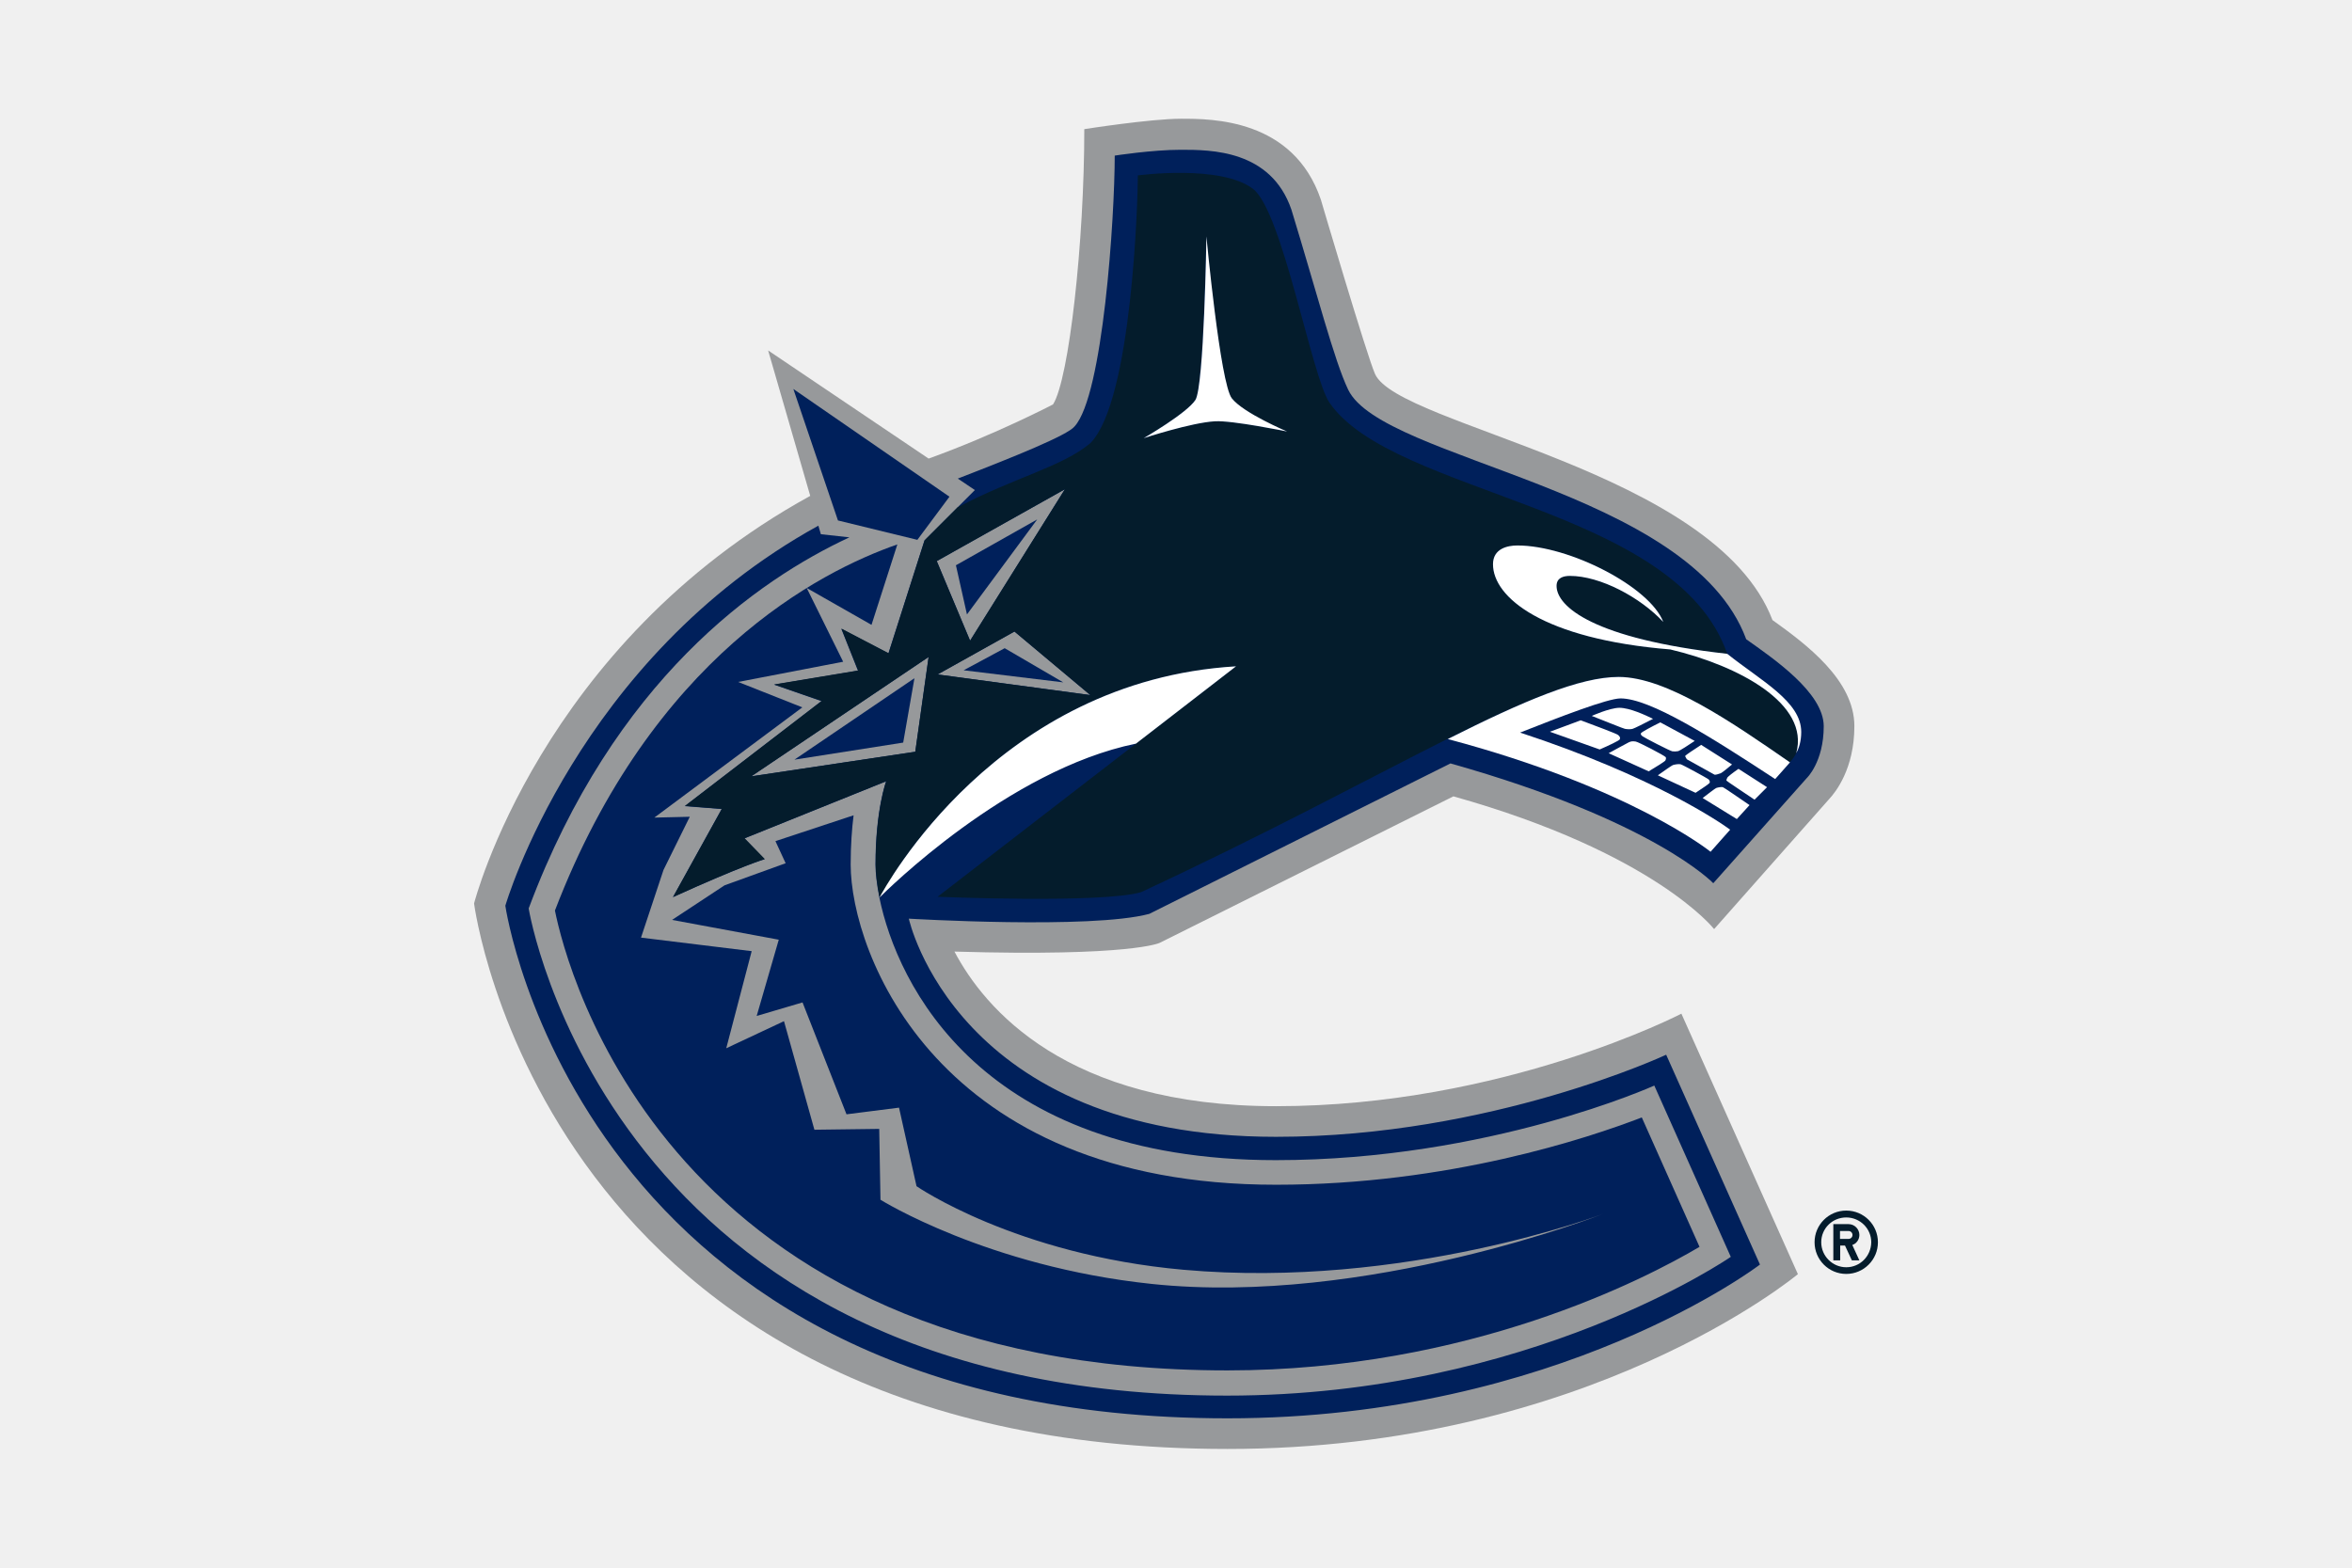
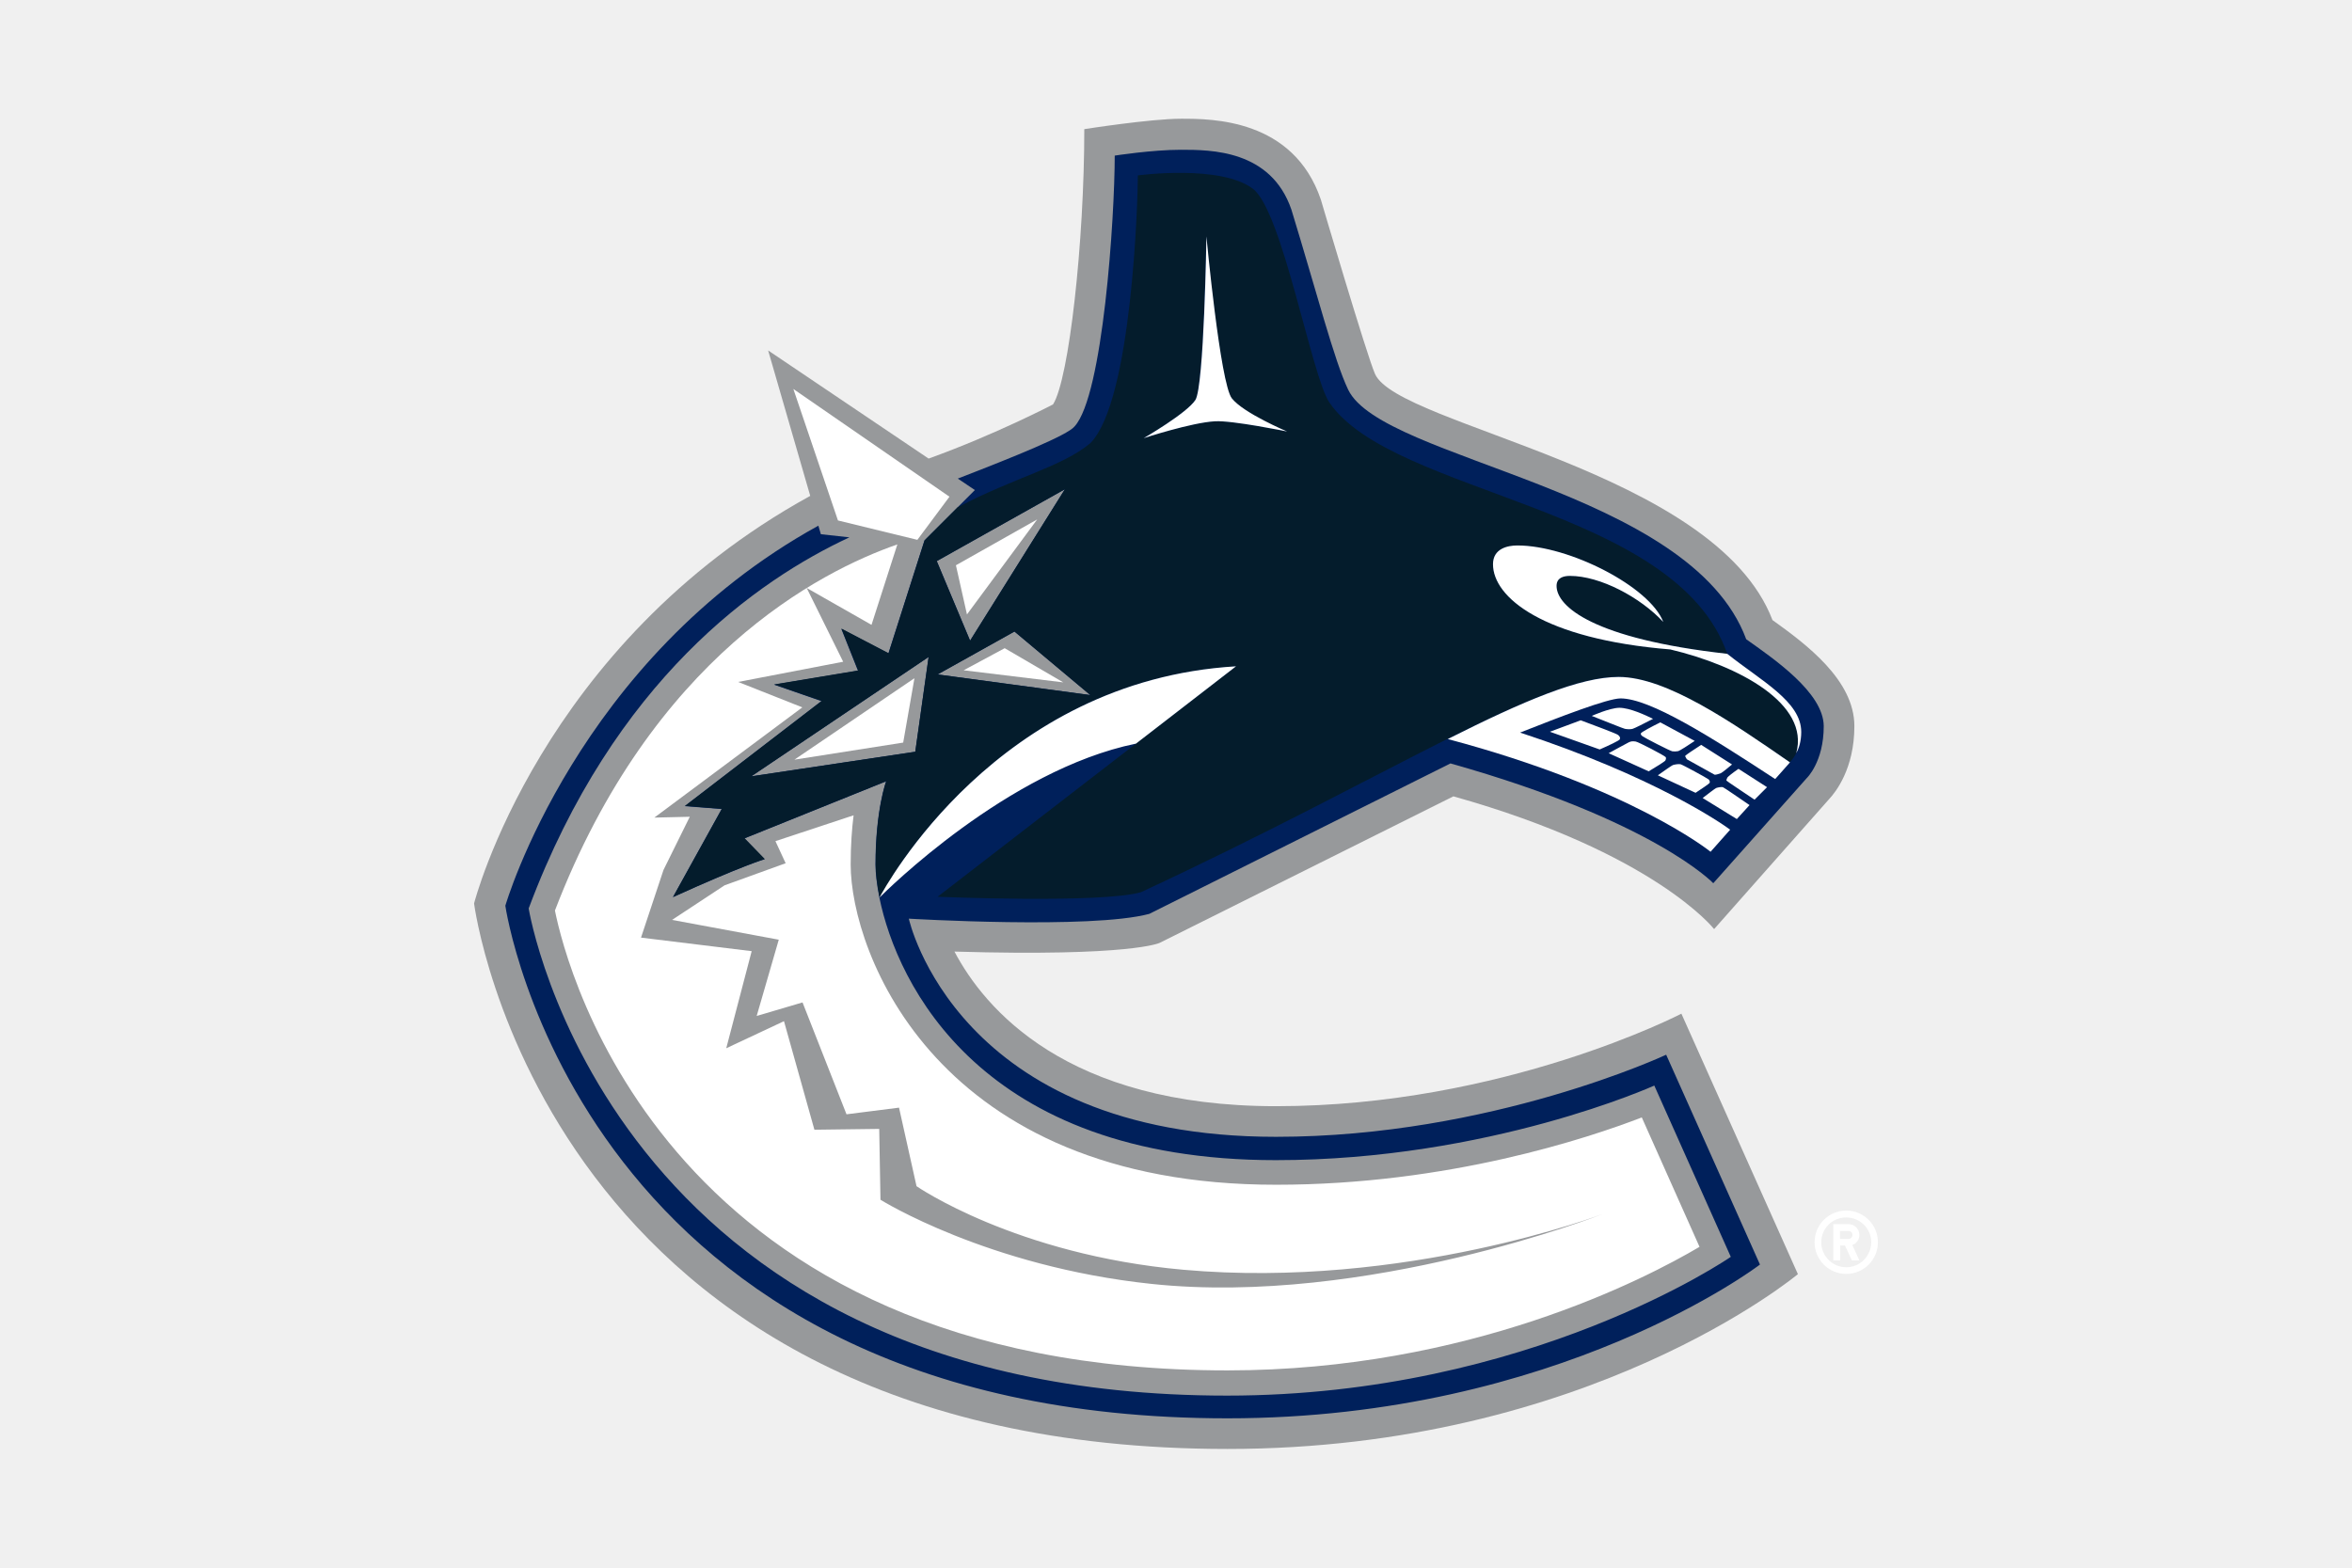
<svg xmlns="http://www.w3.org/2000/svg" viewBox="0 0 960 640">
-   <path fill="#97999b" d="m473.365 384.905 119.857-59.8c82.088 23.052 106.417 54.186 106.417 54.186l46.956-53.08c2.552-2.723 10.292-12.336 10.292-29.774 0-18.799-19.65-33.43-33.43-43.298-23.393-61.332-152.692-79.11-162.22-100.462-3.317-7.4-22.117-71.2-22.117-71.2-11.228-33.005-44.489-33.005-56.993-33.005-12.59 0-39.556 4.253-39.556 4.253 0 46.02-6.21 102.078-12.76 112.371 0 0-23.393 12.25-50.784 22.117l-65.5-44.149 17.183 59.376C220.381 263.091 193.5 368.828 193.5 368.828s28.327 222.7 307.511 222.7c147.588 0 232.824-71.369 232.824-71.369l-47.552-106.332s-72.645 37.77-165.452 37.77c-85.575 0-119.006-39.897-131.255-63.119 72.475 2.126 83.789-3.573 83.789-3.573" />
-   <path fill="#00205b" d="M712.739 260.964c-22.798-61.587-148.61-72.816-162.475-101.908-5.614-11.654-12.76-39.47-23.138-73.412-8.336-24.498-32.92-24.498-45.17-24.498-11.739 0-26.965 2.381-26.965 2.381 0 25.095-4.764 97.995-16.418 110.585-2.892 3.573-24.329 12.25-47.636 21.266l6.975 4.68-7.146 7.145-13.44 13.44-14.716 46.105-19.225-10.037 6.805 17.098-34.281 5.7 19.395 6.72-55.803 42.872 15.057 1.191-19.906 35.983c28.667-13.015 37.429-15.482 37.429-15.482l-8.251-8.507 57.844-23.308s-4.338 11.57-4.338 34.026c0 3.233.51 7.997 1.616 13.526 7.145 34.962 41.257 107.097 161.794 107.097 87.192 0 154.479-30.453 154.479-30.453l31.219 69.923s-81.833 56.654-205.603 56.654c-252.984 0-285.054-198.883-285.054-198.883 34.877-93.316 93.572-134.148 130.916-151.5l-11.654-1.277-1.021-3.488c-98.591 54.357-127.768 155.16-127.768 155.16s30.028 209.26 294.751 209.26c135.424 0 217.342-62.778 217.342-62.778l-38.28-85.66S608.534 464.1 520.831 464.1c-130.575 0-149.885-89.064-149.885-89.064s74.347 4.424 98.166-1.956l122.919-61.417c83.279 23.478 107.267 48.912 107.267 48.912l38.109-42.873s6.976-6.55 6.976-21.266c-.085-13.78-20.671-27.646-31.644-35.472m-267.701 22.797-62.353-8.42 31.389-17.525zm-10.378-84.044-38.705 61.842-13.61-32.495zm-128.023 117.22 72.39-48.743-5.444 38.705z" />
-   <path fill="#00205b" d="m368.649 303.157 4.594-26.286-48.998 33.261zm24.669-29.518 40.661 4.934-23.903-13.95zm-3.147-42.873 4.508 20.075 28.667-38.789z" />
-   <path fill="#00205b" d="m281.542 333.44-14.461.34 60.396-45-26.2-10.378 42.873-8.252-14.886-30.113 26.455 15.057 10.548-32.836c-31.814 11.06-100.122 46.106-139.762 149.46 4.764 23.733 46.19 187.74 274.506 187.74 98.59 0 170.556-37.344 192.673-50.444l-23.564-52.826c-21.861 8.421-78.94 27.476-149.204 27.476-138.827.085-173.703-95.018-173.703-130.745 0-7.91.51-14.63 1.19-20.076l-31.899 10.548 4.168 9.017-24.924 9.017-21.436 14.121 43.553 8.081-9.017 31.134 18.714-5.529 17.949 45.68 21.437-2.722 7.145 32.07s40.406 27.986 108.884 34.111c90.424 8.081 171.321-22.798 171.321-22.798s-96.464 37.854-184.251 28.582c-67.032-7.06-110.67-34.366-110.67-34.366l-.51-28.922-26.456.34-12.419-44.319-23.563 11.058 10.378-39.64-45.17-5.529 9.187-27.647zm92.891-113.053 13.1-17.609L323.82 158.8l18.204 53.676z" />
-   <path fill="#041c2c" d="M753.57 494.212c-7.145 0-12.93 5.784-12.93 12.93s5.785 12.93 12.93 12.93 12.93-5.785 12.93-12.93-5.784-12.93-12.93-12.93m0 23.138c-5.614 0-10.208-4.594-10.208-10.208s4.509-10.123 10.208-10.123c5.614 0 10.208 4.508 10.208 10.123-.085 5.7-4.594 10.208-10.208 10.208" />
-   <path fill="#041c2c" d="M758.929 504.166c0-2.382-1.956-4.423-4.423-4.423h-6.21v14.801h2.807v-6.04h1.957l2.807 6.04h3.062l-2.892-6.295c1.616-.51 2.892-2.126 2.892-4.083m-4.423 1.616h-3.488v-3.232h3.488c.85 0 1.616.68 1.616 1.616s-.766 1.616-1.616 1.616m-72.731-240.649c-52.145-4.254-72.391-21.352-72.391-34.792 0-6.465 5.955-7.656 9.953-7.656 21.266 0 54.186 16.843 59.546 31.22-9.358-10.039-25.69-18.8-38.11-18.8-2.637 0-5.444.765-5.444 4.083 0 8.421 14.972 21.606 69.669 27.731-20.926-60.396-136.445-64.65-162.39-102.589-7.231-10.548-19.14-77.92-31.134-87.192-13.185-10.122-47.041-5.529-47.041-5.529 0 9.357-2.297 92.041-19.395 109.31-11.57 9.696-30.964 13.95-54.187 26.2l-13.44 13.44-14.716 46.105-19.225-10.038 6.805 17.098-34.281 5.7 19.395 6.72-55.803 42.873 15.057 1.191-19.906 35.982c28.667-13.015 37.429-15.482 37.429-15.482l-8.251-8.506 57.844-23.308s-4.338 11.57-4.338 34.026c0 3.232.51 7.996 1.616 13.525 2.467-4.763 47.977-88.723 145.462-94.422l-40.832 31.56-80.982 62.522s66.69 2.807 83.024-1.87c51.549-23.99 92.806-46.362 125.13-62.609 31.05-15.567 53.932-25.35 69.755-25.35 19.565 0 46.7 18.885 69.923 34.877 0 0 1.446-1.19 2.637-3.743 5.615-19.99-23.393-35.642-51.38-42.277M373.583 306.9l-66.946 10.037 72.39-48.742zm61.077-107.183-38.705 61.843-13.61-32.495zm-51.975 75.623 31.389-17.523 30.964 25.945zm113.137-103.354c-9.612.596-29.092 6.89-29.092 6.89s17.523-10.122 21.096-15.567c3.573-5.444 4.508-66.776 4.508-66.776s5.615 60.056 10.378 66.096c4.764 6.04 22.458 13.525 22.458 13.525s-22.288-4.593-29.348-4.168" />
-   <path fill="#fff" d="M502.797 162.63c-4.764-6.04-10.378-66.096-10.378-66.096s-.936 61.332-4.508 66.776c-3.573 5.445-21.097 15.567-21.097 15.567s19.48-6.38 29.093-6.89c7.06-.425 29.432 4.168 29.432 4.168s-17.778-7.486-22.542-13.525M358.952 366.446c2.467-2.467 52.315-52.145 104.715-62.863l40.831-31.559c-97.484 5.784-142.994 89.744-145.546 94.422m376.243-67.627c0-12.419-16.332-20.84-30.198-31.899-54.697-6.125-69.668-19.31-69.668-27.73 0-3.319 2.807-4.085 5.444-4.085 12.42 0 28.752 8.762 38.109 18.8-5.444-14.29-38.279-31.219-59.545-31.219-3.999 0-9.953 1.276-9.953 7.656 0 13.44 20.245 30.538 72.39 34.792 27.987 6.635 56.994 22.202 51.38 42.362 1.106-2.042 2.041-4.849 2.041-8.677m-102.588-.085 20.33 7.231c3.743-1.616 7.826-3.573 8.167-4.083.255-.596.255-1.02-.596-1.787-.595-.595-9.697-3.913-15.312-6.039zm17.098-6.465c5.444 2.127 12.93 5.19 13.525 5.274.851.171 2.297.256 3.148 0 .68-.17 5.104-2.38 8.336-4.083-3.147-1.53-9.527-4.508-13.781-4.508-4.083.085-11.228 3.317-11.228 3.317m20.075 7.061c-.17.425 0 .765.681 1.276.765.595 11.313 6.04 12.164 6.124.851.086 1.531.086 2.382-.085.595-.17 4.253-2.466 6.72-4.168l-14.036-7.57c-3.657 1.786-7.571 3.912-7.91 4.423Zm9.953 11.143c.255-.51.34-.85.17-1.36-.68-.766-11.144-6.21-12.249-6.38-1.191-.17-1.872-.17-2.893.34-.935.425-6.209 3.402-8.166 4.423l16.333 7.401c3.147-1.872 6.55-3.998 6.805-4.424m20.075 5.785c.426.085 1.446-.17 2.552-.596.596-.255 2.978-2.21 4.594-3.572l-12.59-7.997c-3.062 1.957-6.21 4.084-6.55 4.51 0 .084.085.424.681 1.36zm5.189 1.276c-.34.765-.425 1.021-.255 1.191.425.425 6.975 4.763 11.399 7.741l5.104-5.104-11.654-7.486c-2.127 1.446-4.424 3.232-4.594 3.658m-7.23 2.126c.255-.425.085-.935-.341-1.446-.68-.595-10.718-6.039-11.483-6.209-.851-.17-2.382.085-3.148.34-.425.17-3.402 2.211-6.124 4.168l15.396 7.145c2.637-1.7 5.445-3.657 5.7-3.998m2.722 2.042c-.425.17-3.318 2.382-5.529 4.083l13.95 8.592 5.189-5.7c-4.253-2.892-10.378-7.145-10.888-7.315s-2.042.085-2.722.34" />
-   <path fill="#fff" d="M590.925 301.712c75.198 19.99 107.267 46.02 107.267 46.02l7.996-9.017c-3.743-2.807-31.474-21.862-85.746-39.64 16.163-6.38 35.728-13.95 41.002-13.95 11.994 0 36.663 15.566 63.118 32.92l6.04-6.806c-23.138-15.992-50.274-34.877-69.924-34.877-15.907 0-38.789 9.783-69.753 25.35" />
+   <path fill="#97999b" d="m473.365 384.905 119.857-59.801c82.088 23.053 106.417 54.187 106.417 54.187l46.956-53.081c2.552-2.722 10.293-12.335 10.293-29.773 0-18.8-19.65-33.431-33.431-43.298-23.393-61.332-152.692-79.111-162.22-100.462-3.317-7.401-22.117-71.2-22.117-71.2-11.228-33.006-44.489-33.006-56.993-33.006-12.59 0-39.556 4.254-39.556 4.254 0 46.02-6.209 102.078-12.759 112.37 0 0-23.393 12.25-50.785 22.118l-65.5-44.15 17.183 59.377C220.381 263.09 193.5 368.828 193.5 368.828s28.327 222.7 307.511 222.7c147.589 0 232.824-71.37 232.824-71.37l-47.551-106.331s-72.646 37.769-165.453 37.769c-85.575 0-119.006-39.895-131.255-63.118 72.475 2.126 83.789-3.573 83.789-3.573" />
+   <path fill="#00205b" d="M712.739 260.964c-22.798-61.587-148.609-72.816-162.475-101.908-5.614-11.654-12.76-39.471-23.138-73.412-8.336-24.499-32.92-24.499-45.169-24.499-11.739 0-26.966 2.382-26.966 2.382 0 25.094-4.764 97.996-16.418 110.585-2.892 3.573-24.328 12.25-47.636 21.267l6.975 4.678-7.145 7.146-13.441 13.44-14.716 46.105-19.225-10.037 6.805 17.098-34.281 5.699 19.395 6.72-55.803 42.873 15.057 1.19-19.906 35.984c28.667-13.015 37.429-15.482 37.429-15.482l-8.251-8.507 57.844-23.308s-4.338 11.569-4.338 34.027c0 3.232.51 7.996 1.616 13.525 7.146 34.962 41.257 107.097 161.794 107.097 87.192 0 154.479-30.453 154.479-30.453l31.219 69.924s-81.833 56.653-205.603 56.653c-252.984 0-285.054-198.883-285.054-198.883 34.877-93.316 93.572-134.148 130.916-151.501l-11.654-1.276-1.021-3.488c-98.591 54.357-127.768 155.16-127.768 155.16s30.028 209.26 294.751 209.26c135.424 0 217.342-62.778 217.342-62.778l-38.28-85.661S608.534 464.1 520.832 464.1c-130.575 0-149.885-89.063-149.885-89.063s74.347 4.423 98.166-1.957l122.919-61.417c83.279 23.478 107.267 48.912 107.267 48.912l38.11-42.872s6.975-6.551 6.975-21.267c-.085-13.78-20.671-27.646-31.644-35.472M445.038 283.76l-62.353-8.421 31.389-17.523zm-10.378-84.044-38.704 61.842-13.611-32.495zm-128.023 117.22 72.39-48.743-5.444 38.705z" />
+   <path fill="#fff" d="m368.649 303.157 4.594-26.286-48.998 33.26zm24.669-29.518 40.661 4.934-23.903-13.951zm-3.147-42.873 4.508 20.075 28.667-38.79z" />
+   <path fill="#fff" d="m281.543 333.439-14.461.34 60.396-45-26.2-10.377 42.873-8.252-14.887-30.113 26.456 15.057 10.548-32.836c-31.815 11.059-100.122 46.106-139.763 149.46 4.764 23.734 46.191 187.74 274.506 187.74 98.591 0 170.556-37.344 192.673-50.444l-23.563-52.826c-21.862 8.422-78.941 27.476-149.204 27.476-138.827.085-173.704-95.018-173.704-130.745 0-7.911.51-14.631 1.191-20.076l-31.899 10.549 4.168 9.016-24.924 9.017-21.437 14.12 43.554 8.082-9.017 31.134 18.714-5.53 17.949 45.68 21.436-2.721 7.146 32.07s40.406 27.986 108.883 34.11c90.425 8.082 171.322-22.797 171.322-22.797s-96.464 37.855-184.252 28.582c-67.031-7.06-110.67-34.366-110.67-34.366l-.51-28.922-26.455.34-12.42-44.32-23.563 11.059 10.378-39.64-45.17-5.53 9.187-27.645zm92.891-113.052 13.1-17.608-63.714-43.98 18.204 53.677zM753.57 494.212c-7.145 0-12.93 5.785-12.93 12.93s5.785 12.93 12.93 12.93 12.93-5.784 12.93-12.93-5.784-12.93-12.93-12.93m0 23.138c-5.614 0-10.208-4.593-10.208-10.208s4.509-10.122 10.208-10.122c5.615 0 10.208 4.508 10.208 10.122-.085 5.7-4.593 10.208-10.208 10.208" />
+   <path fill="#fff" d="M758.929 504.167c0-2.382-1.956-4.424-4.423-4.424h-6.21v14.8h2.807v-6.038h1.957l2.807 6.039h3.062l-2.892-6.294c1.616-.511 2.892-2.127 2.892-4.083m-4.423 1.616h-3.488v-3.233h3.488a1.616 1.616 0 1 1 0 3.233" />
+   <path fill="#041c2c" d="M681.775 265.13c-52.145-4.253-72.391-21.351-72.391-34.791 0-6.465 5.955-7.656 9.953-7.656 21.266 0 54.187 16.843 59.546 31.219-9.357-10.038-25.69-18.8-38.11-18.8-2.637 0-5.444.766-5.444 4.084 0 8.42 14.972 21.606 69.669 27.73-20.926-60.395-136.445-64.65-162.39-102.588-7.23-10.548-19.14-77.92-31.134-87.192-13.185-10.123-47.041-5.53-47.041-5.53 0 9.358-2.297 92.042-19.395 109.31-11.57 9.698-30.964 13.95-54.186 26.2l-13.441 13.44-14.716 46.106-19.225-10.038 6.805 17.098-34.281 5.7 19.395 6.72-55.803 42.873 15.057 1.19-19.906 35.983c28.667-13.015 37.429-15.481 37.429-15.481l-8.251-8.507 57.844-23.308s-4.338 11.569-4.338 34.026c0 3.233.51 7.996 1.616 13.526 2.467-4.764 47.977-88.724 145.462-94.423l-40.832 31.559-80.982 62.523s66.69 2.807 83.024-1.871c51.55-23.99 92.806-46.361 125.13-62.608 31.05-15.567 53.933-25.35 69.755-25.35 19.565 0 46.7 18.885 69.923 34.877 0 0 1.447-1.191 2.637-3.743 5.615-19.99-23.392-35.642-51.38-42.277m-308.192 41.768-66.946 10.038 72.39-48.743zm61.077-107.182-38.705 61.842-13.61-32.495zm-51.975 75.623 31.389-17.524 30.964 25.945zm113.137-103.355c-9.612.596-29.092 6.89-29.092 6.89s17.523-10.122 21.096-15.566 4.508-66.777 4.508-66.777 5.615 60.056 10.378 66.096c4.764 6.04 22.458 13.525 22.458 13.525s-22.287-4.593-29.348-4.168" />
+   <path fill="#fff" d="M502.798 162.628c-4.764-6.04-10.378-66.096-10.378-66.096s-.936 61.332-4.509 66.776c-3.573 5.445-21.096 15.567-21.096 15.567s19.48-6.38 29.092-6.89c7.061-.425 29.433 4.168 29.433 4.168s-17.779-7.485-22.542-13.525M358.952 366.445c2.467-2.467 52.315-52.146 104.716-62.864l40.831-31.56c-97.485 5.785-142.995 89.745-145.547 94.424m376.244-67.627c0-12.42-16.332-20.841-30.198-31.9-54.697-6.125-69.669-19.31-69.669-27.731 0-3.318 2.808-4.083 5.445-4.083 12.419 0 28.752 8.76 38.109 18.799-5.444-14.291-38.28-31.22-59.546-31.22-3.998 0-9.952 1.277-9.952 7.657 0 13.44 20.245 30.538 72.39 34.792 27.987 6.635 56.994 22.202 51.38 42.362 1.105-2.041 2.041-4.85 2.041-8.676m-102.589-.086 20.331 7.23c3.743-1.615 7.826-3.572 8.166-4.082.255-.596.255-1.021-.595-1.786-.596-.596-9.698-3.913-15.312-6.04zm17.099-6.464c5.444 2.126 12.929 5.189 13.525 5.274.851.17 2.297.255 3.147 0 .681-.171 5.104-2.382 8.337-4.084-3.148-1.531-9.528-4.508-13.781-4.508-4.083.085-11.228 3.318-11.228 3.318m20.075 7.06c-.17.425 0 .766.68 1.276.766.595 11.314 6.04 12.165 6.125s1.531.085 2.382-.085c.595-.171 4.253-2.467 6.72-4.17l-14.036-7.57c-3.658 1.787-7.571 3.914-7.911 4.424m9.953 11.143c.255-.51.34-.85.17-1.361-.681-.765-11.144-6.21-12.25-6.38-1.191-.17-1.871-.17-2.892.34-.936.426-6.21 3.403-8.166 4.424l16.332 7.4c3.148-1.871 6.55-3.997 6.806-4.423m20.075 5.785c.425.085 1.446-.17 2.552-.596.595-.255 2.977-2.211 4.593-3.572l-12.589-7.996c-3.063 1.956-6.21 4.083-6.55 4.508 0 .085.085.425.68 1.36zm5.189 1.276c-.34.766-.425 1.02-.255 1.19.425.426 6.975 4.765 11.399 7.742l5.103-5.104-11.653-7.486c-2.127 1.446-4.424 3.233-4.594 3.658m-7.231 2.127c.256-.426.085-.936-.34-1.447-.68-.595-10.718-6.04-11.484-6.21-.85-.17-2.381.086-3.147.34-.425.17-3.403 2.213-6.125 4.169l15.397 7.146c2.637-1.702 5.444-3.658 5.699-3.998m2.723 2.04c-.426.17-3.318 2.383-5.53 4.084l13.951 8.592 5.189-5.7c-4.253-2.892-10.378-7.145-10.888-7.315-.511-.17-2.042.085-2.722.34" />
+   <path fill="#fff" d="M590.926 301.712c75.198 19.99 107.267 46.02 107.267 46.02l7.996-9.017c-3.743-2.807-31.474-21.862-85.746-39.64 16.163-6.38 35.728-13.951 41.002-13.951 11.994 0 36.663 15.567 63.118 32.92l6.04-6.805c-23.138-15.992-50.274-34.877-69.924-34.877-15.907 0-38.789 9.783-69.753 25.35" />
</svg>
